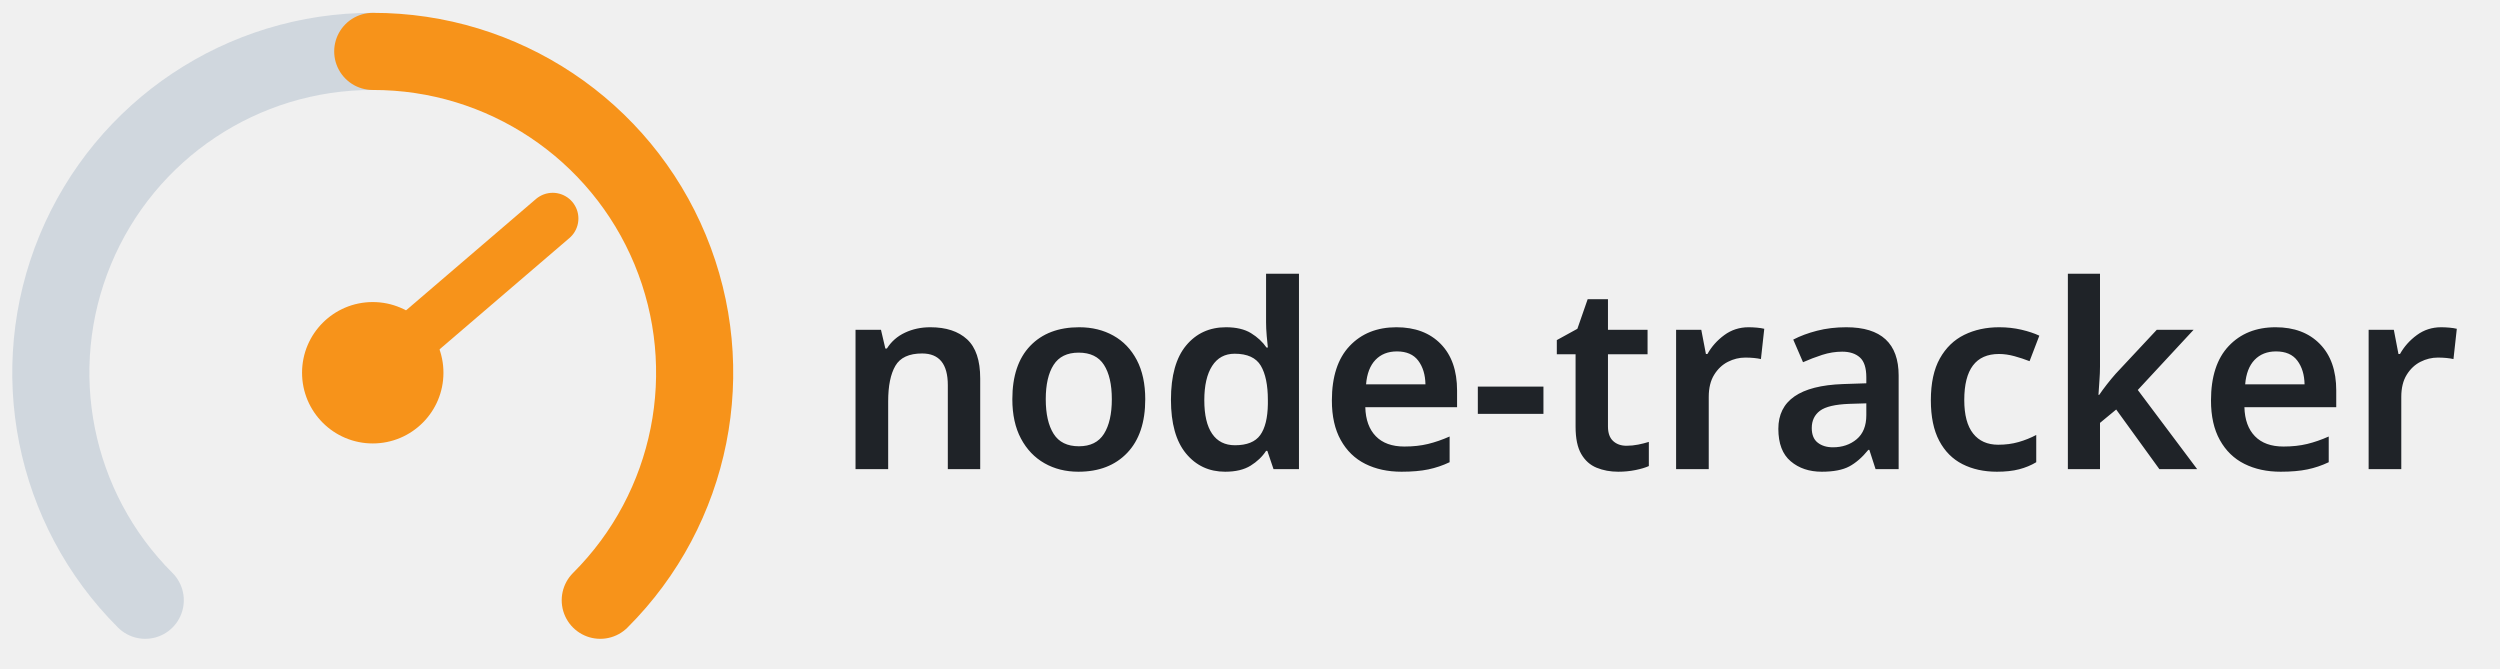
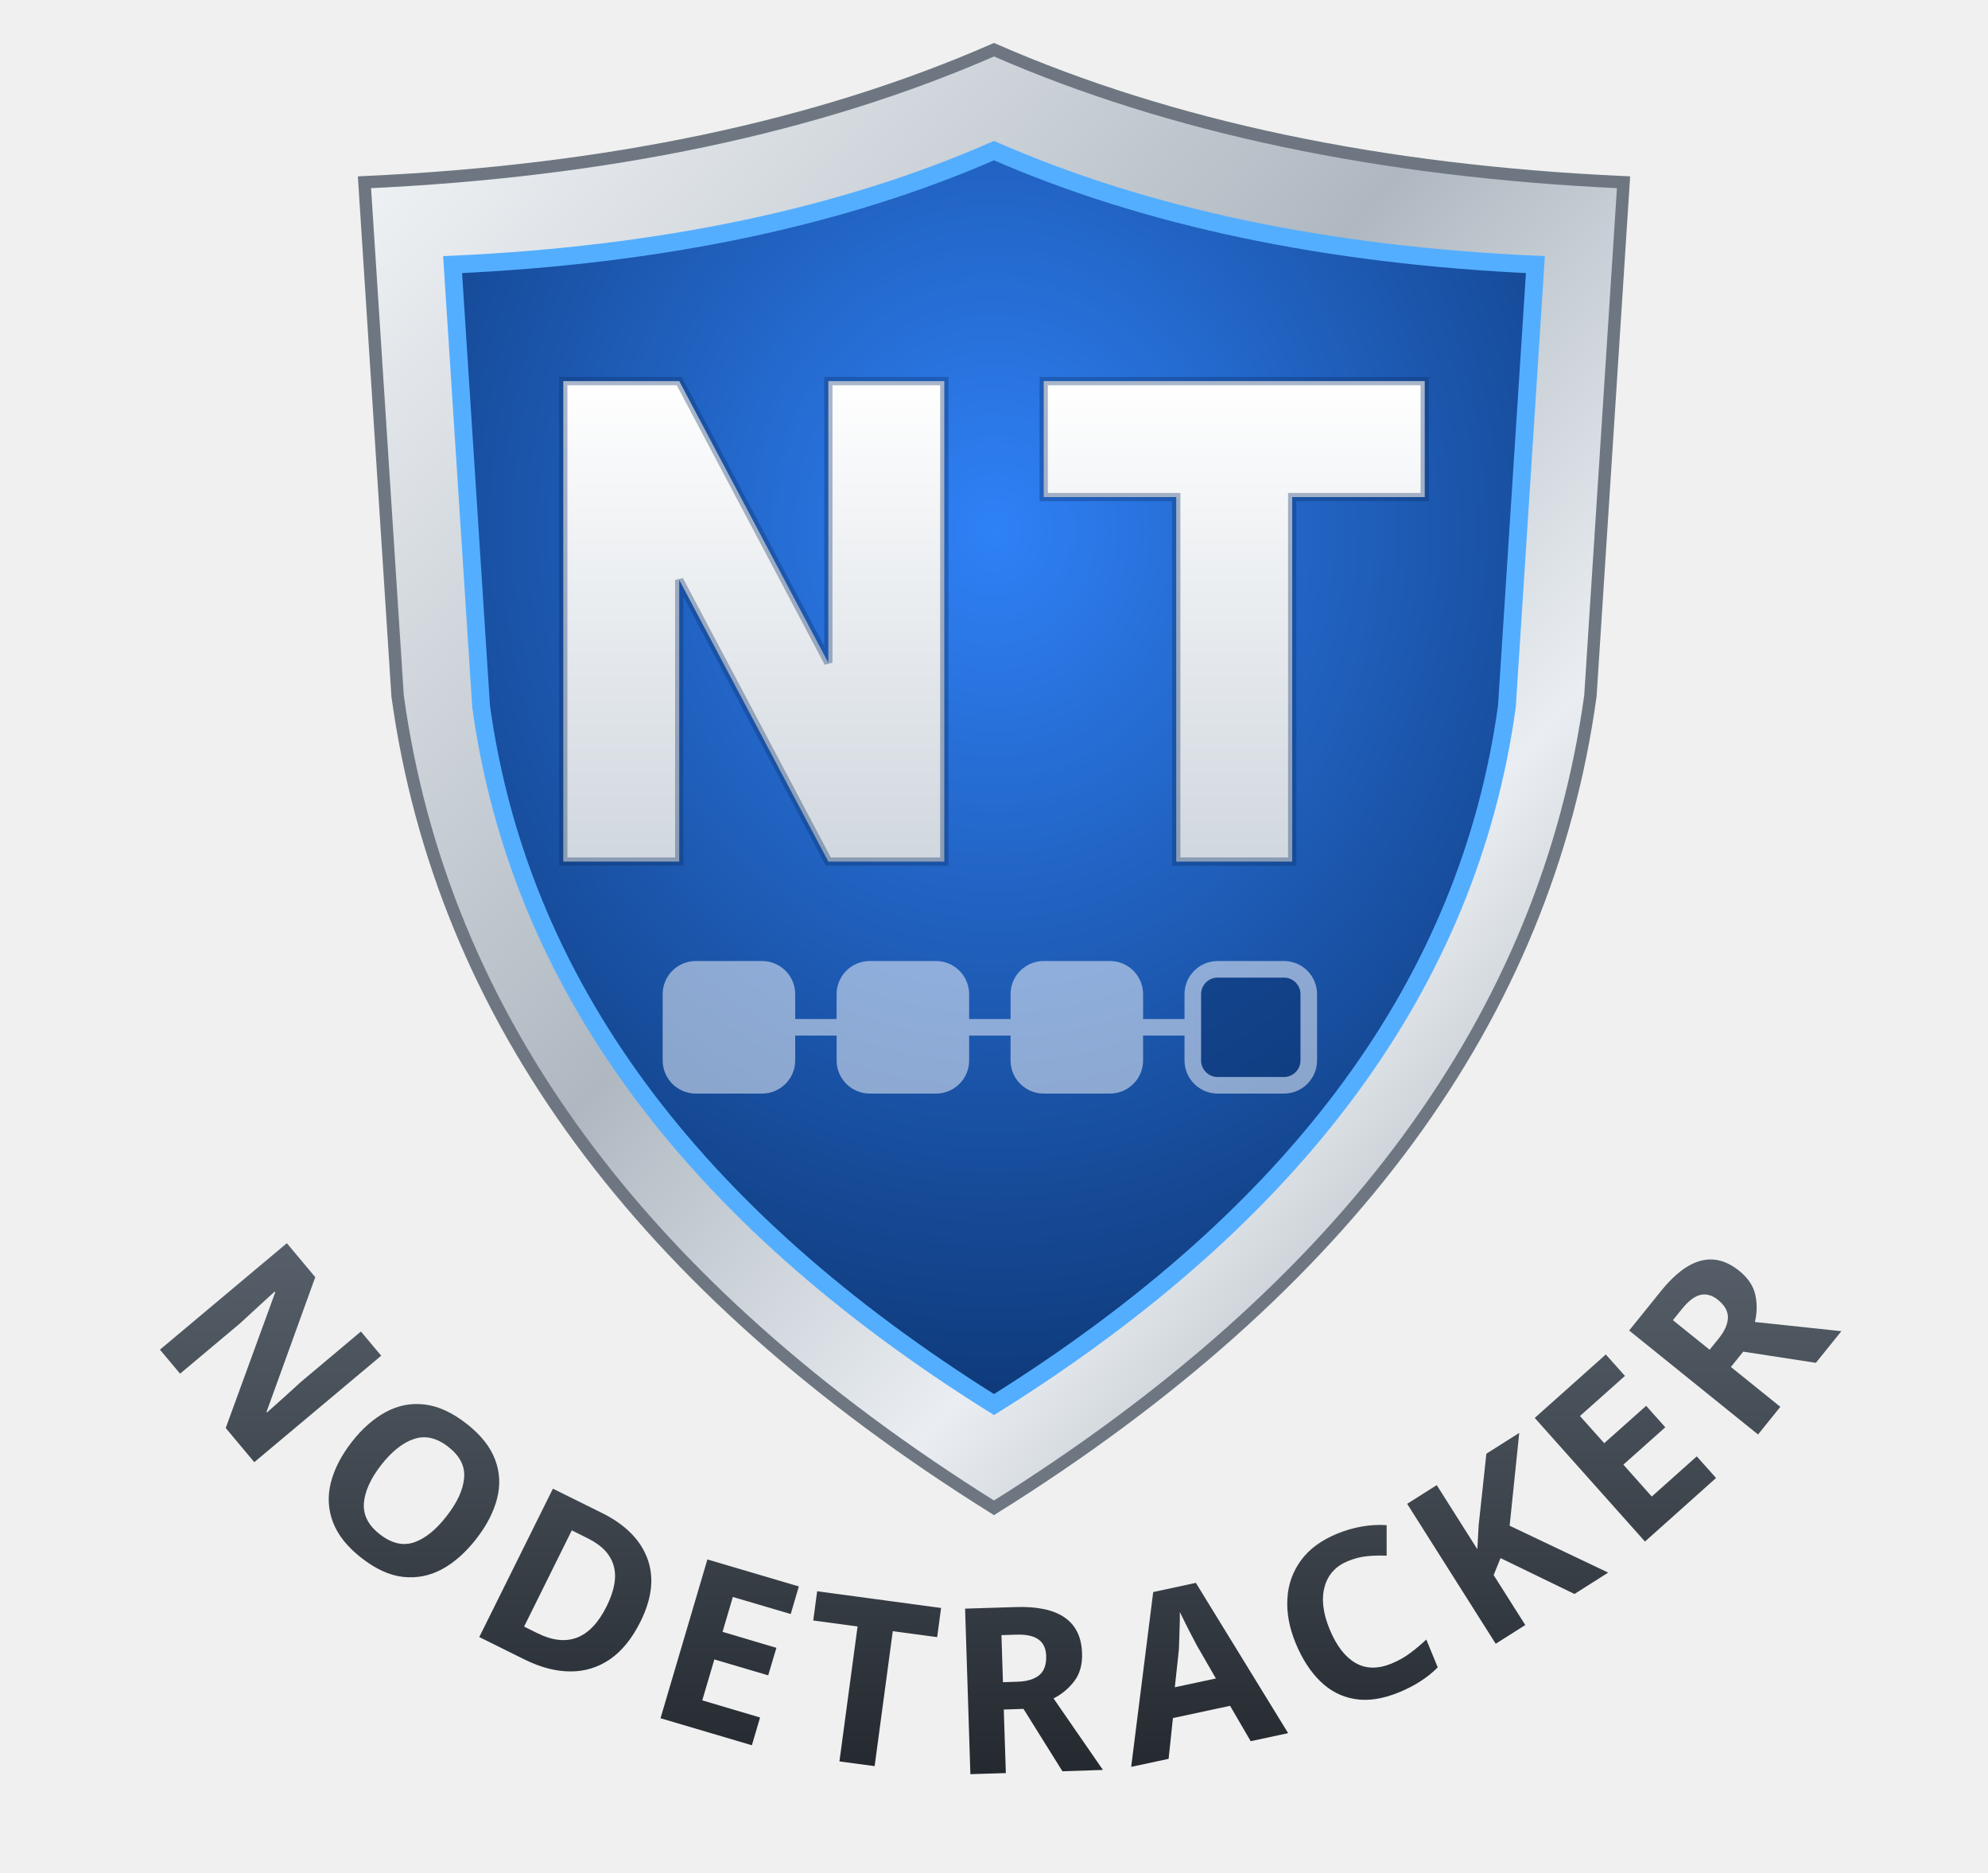
- <svg xmlns="http://www.w3.org/2000/svg" viewBox="6 6 389 104" width="389" height="104" role="img" aria-labelledby="t">
-   <g fill="none" stroke-width="12" stroke-linecap="round">
-     <path d="M28.6 99.4A50 50 0 0 1 64 14" stroke="#d0d7de" />
-     <path d="M64 14A50 50 0 0 1 99.4 99.4" stroke="#f7931a" />
+ <svg xmlns="http://www.w3.org/2000/svg" viewBox="0 0 240 226" width="240" height="226" role="img" aria-labelledby="t">
+   <defs>
+     <linearGradient id="rim" x1="0" y1="0" x2="1" y2="1">
+       <stop offset="0" stop-color="#f6f8fa" />
+       <stop offset=".45" stop-color="#afb8c1" />
+       <stop offset=".7" stop-color="#eaeef2" />
+       <stop offset="1" stop-color="#8c959f" />
+     </linearGradient>
+     <radialGradient id="blue" cx=".5" cy=".3" r=".8">
+       <stop offset="0" stop-color="#2f81f7" />
+       <stop offset="1" stop-color="#0a3069" />
+     </radialGradient>
+     <linearGradient id="metal" x1="0" y1="0" x2="0" y2="1">
+       <stop offset="0" stop-color="#ffffff" />
+       <stop offset="1" stop-color="#d0d7de" />
+     </linearGradient>
+     <linearGradient id="word" x1="0" y1="0" x2="0" y2="1">
+       <stop offset="0" stop-color="#57606a" />
+       <stop offset="1" stop-color="#24292f" />
+     </linearGradient>
+   </defs>
+   <g transform="translate(40 6) scale(1.0)">
+     <path d="M80 0Q112 14 156 16L152 78Q144 136 80 176Q16 136 8 78L4 16Q48 14 80 0Z" fill="url(#rim)" stroke="#6e7781" stroke-width="1.5" />
+     <path d="M80 0Q112 14 156 16L152 78Q144 136 80 176Q16 136 8 78L4 16Q48 14 80 0Z" transform="translate(80 87) scale(.86) translate(-80 -87)" fill="url(#blue)" stroke="#54aeff" stroke-width="2.5" />
+     <g fill="url(#metal)" stroke="#0a3069" stroke-opacity=".35" stroke-width="1">
+       <path d="M28 98V40H42L60 74V40H74V98H60L42 64V98Z" />
+       <path d="M86 40H132V54H116V98H102V54H86Z" />
+     </g>
+     <g opacity=".5">
+       <path d="M55 118H62M76 118H83M97 118H104" stroke="#ffffff" stroke-width="2" stroke-linecap="round" />
+       <rect x="41" y="111" width="14" height="14" rx="3" fill="#ffffff" stroke="#ffffff" stroke-width="2" />
+       <rect x="62" y="111" width="14" height="14" rx="3" fill="#ffffff" stroke="#ffffff" stroke-width="2" />
+       <rect x="83" y="111" width="14" height="14" rx="3" fill="#ffffff" stroke="#ffffff" stroke-width="2" />
+       <rect x="104" y="111" width="14" height="14" rx="3" fill="#0a3069" stroke="#ffffff" stroke-width="2" />
+     </g>
  </g>
-   <path d="M64 64 92 40" stroke="#f7931a" stroke-width="8" stroke-linecap="round" />
-   <circle cx="64" cy="64" r="11" fill="#f7931a" />
-   <path fill="#1f2328" d="M150.76 56.92Q154.44 56.92 156.48 58.8Q158.52 60.68 158.52 64.88V79.0H153.48V65.92Q153.48 61.0 149.48 61.0Q146.44 61.0 145.32 62.92Q144.2 64.84 144.2 68.44V79.0H139.12V57.32H143.08L143.76 60.23H144.0Q145.04 58.59 146.82 57.76Q148.6 56.92 150.76 56.92ZM184.20 68.12Q184.20 73.52 181.40 76.46Q178.60 79.4 173.8 79.4Q170.84 79.4 168.52 78.08Q166.20 76.76 164.86 74.24Q163.52 71.72 163.52 68.12Q163.52 62.72 166.3 59.82Q169.08 56.92 173.92 56.92Q176.92 56.92 179.24 58.22Q181.56 59.51 182.88 62.01Q184.20 64.52 184.20 68.12ZM168.72 68.12Q168.72 71.56 169.94 73.5Q171.16 75.44 173.88 75.44Q176.56 75.44 177.78 73.5Q179.0 71.56 179.0 68.12Q179.0 64.68 177.78 62.78Q176.56 60.87 173.84 60.87Q171.16 60.87 169.94 62.78Q168.72 64.68 168.72 68.12ZM196.64 79.4Q192.88 79.4 190.54 76.56Q188.2 73.72 188.2 68.2Q188.2 62.6 190.56 59.76Q192.92 56.92 196.76 56.92Q199.16 56.92 200.66 57.84Q202.16 58.76 203.07 60.08H203.28Q203.2 59.44 203.1 58.26Q203.0 57.08 203.0 56.16V48.59H208.12V79.0H204.16L203.2 76.16H203.0Q202.11 77.52 200.59 78.46Q199.07 79.4 196.64 79.4ZM198.16 75.28Q200.95 75.28 202.09 73.7Q203.23 72.12 203.28 68.88V68.24Q203.28 64.76 202.18 62.90Q201.07 61.04 198.11 61.04Q195.83 61.04 194.61 62.94Q193.39 64.84 193.39 68.28Q193.39 71.72 194.61 73.5Q195.83 75.28 198.16 75.28ZM223.28 56.92Q227.64 56.92 230.18 59.52Q232.72 62.12 232.72 66.76V69.36H218.44Q218.52 72.28 220.08 73.88Q221.64 75.48 224.52 75.48Q226.56 75.48 228.2 75.08Q229.84 74.68 231.56 73.92V77.92Q229.96 78.68 228.24 79.04Q226.52 79.4 224.08 79.4Q220.88 79.4 218.44 78.18Q216.0 76.96 214.62 74.47Q213.24 72.0 213.24 68.32Q213.24 62.76 216.0 59.84Q218.76 56.92 223.28 56.92ZM223.36 60.68Q221.28 60.68 220.02 62.0Q218.76 63.32 218.56 65.8H227.8Q227.76 63.56 226.68 62.12Q225.60 60.68 223.36 60.68ZM235.95 70.4V66.16H246.16V70.4ZM259.08 75.36Q260.0 75.36 260.9 75.18Q261.8 75.0 262.56 74.76V78.52Q261.76 78.88 260.48 79.14Q259.2 79.4 257.8 79.4Q255.96 79.4 254.44 78.78Q252.92 78.16 252.04 76.64Q251.16 75.12 251.16 72.4V61.12H248.24V58.92L251.44 57.16L253.04 52.56H256.2V57.32H262.36V61.12H256.2V72.36Q256.2 73.88 257.0 74.62Q257.8 75.36 259.08 75.36ZM278.08 56.92Q278.68 56.92 279.36 56.98Q280.04 57.04 280.52 57.16L280.0 61.87Q279.52 61.76 278.9 61.7Q278.28 61.64 277.56 61.64Q276.16 61.64 274.86 62.3Q273.56 62.96 272.72 64.32Q271.88 65.68 271.88 67.76V79.0H266.8V57.32H270.72L271.44 61.08H271.68Q272.64 59.36 274.3 58.14Q275.96 56.92 278.08 56.92ZM293.28 56.92Q301.43 56.92 301.43 64.44V79.0H297.84L296.87 76.0H296.71Q295.28 77.76 293.74 78.58Q292.2 79.4 289.47 79.4Q286.55 79.4 284.64 77.78Q282.71 76.16 282.71 72.72Q282.71 66.12 292.76 65.76L296.4 65.64V64.72Q296.4 62.51 295.4 61.62Q294.4 60.72 292.64 60.72Q291.08 60.72 289.53 61.22Q287.99 61.72 286.55 62.36L285.03 58.84Q286.64 58.0 288.74 57.46Q290.84 56.92 293.28 56.92ZM293.76 68.84Q290.47 68.96 289.19 69.91Q287.91 70.88 287.91 72.6Q287.91 74.16 288.84 74.88Q289.76 75.6 291.2 75.6Q293.4 75.6 294.9 74.34Q296.4 73.08 296.4 70.6V68.76ZM316.72 79.4Q313.68 79.4 311.36 78.22Q309.04 77.04 307.74 74.58Q306.44 72.12 306.44 68.28Q306.44 64.28 307.84 61.78Q309.24 59.28 311.64 58.1Q314.04 56.92 317.08 56.92Q318.88 56.92 320.52 57.3Q322.15 57.68 323.32 58.23L321.8 62.2Q320.68 61.76 319.44 61.42Q318.2 61.08 317.04 61.08Q311.64 61.08 311.64 68.24Q311.64 71.72 313.02 73.46Q314.4 75.2 316.92 75.2Q318.64 75.2 320.1 74.78Q321.56 74.36 322.84 73.68V77.92Q321.64 78.64 320.18 79.02Q318.72 79.4 316.72 79.4ZM332.76 63.04Q332.76 64.08 332.67 65.24Q332.59 66.4 332.52 67.44H332.64Q333.12 66.72 333.84 65.8Q334.56 64.88 335.2 64.16L341.59 57.32H347.32L338.64 66.68L347.88 79.0H342.0L335.28 69.72L332.76 71.8V79.0H327.76V48.59H332.76ZM360.08 56.92Q364.43 56.92 366.97 59.52Q369.52 62.12 369.52 66.76V69.36H355.23Q355.31 72.28 356.87 73.88Q358.43 75.48 361.31 75.48Q363.35 75.48 365.0 75.08Q366.64 74.68 368.35 73.92V77.92Q366.76 78.68 365.03 79.04Q363.31 79.4 360.87 79.4Q357.67 79.4 355.23 78.18Q352.79 76.96 351.41 74.47Q350.03 72.0 350.03 68.32Q350.03 62.76 352.79 59.84Q355.55 56.92 360.08 56.92ZM360.15 60.68Q358.08 60.68 356.81 62.0Q355.55 63.32 355.35 65.8H364.59Q364.55 63.56 363.47 62.12Q362.4 60.68 360.15 60.68ZM385.84 56.92Q386.44 56.92 387.12 56.98Q387.8 57.04 388.28 57.16L387.76 61.87Q387.28 61.76 386.65 61.7Q386.04 61.64 385.32 61.64Q383.92 61.64 382.62 62.3Q381.32 62.96 380.48 64.32Q379.64 65.68 379.64 67.76V79.0H374.56V57.32H378.48L379.2 61.08H379.44Q380.4 59.36 382.06 58.14Q383.72 56.92 385.84 56.92Z" />
+   <path fill="url(#word)" d="M30.7 176.49 27.25 172.37 33.23 155.98 33.16 155.9Q32.1 156.86 31.05 157.83Q30.01 158.8 28.95 159.76L21.74 165.81L19.31 162.91L34.63 150.06L38.06 154.16L32.17 170.44L32.22 170.5Q33.27 169.58 34.29 168.66Q35.3 167.73 36.32 166.81L43.57 160.72L46.02 163.64ZM57.48 185.77Q55.57 188.22 53.35 189.42Q51.12 190.61 48.67 190.34Q46.22 190.07 43.64 188.05Q41.08 186.06 40.2 183.74Q39.32 181.43 39.94 178.97Q40.56 176.5 42.47 174.05Q44.37 171.62 46.59 170.43Q48.82 169.23 51.27 169.53Q53.72 169.82 56.3 171.83Q58.87 173.83 59.75 176.13Q60.64 178.44 60.01 180.88Q59.39 183.32 57.48 185.77ZM46.01 176.84Q44.09 179.32 43.93 181.45Q43.78 183.59 45.86 185.2Q47.98 186.85 49.99 186.17Q52 185.48 53.92 183Q55.85 180.53 56.03 178.4Q56.22 176.27 54.12 174.64Q52.02 173 49.98 173.69Q47.94 174.37 46.01 176.84ZM77.33 195.72Q75.8 198.8 73.63 200.29Q71.45 201.77 68.83 201.75Q66.22 201.74 63.33 200.31L57.86 197.6L66.75 179.69L72.67 182.62Q76.88 184.71 78.15 188.11Q79.42 191.5 77.33 195.72ZM73.24 193.88Q74.67 190.99 74.08 188.97Q73.49 186.94 71.01 185.71L69.03 184.72L63.27 196.34L64.87 197.13Q70.29 199.82 73.24 193.88ZM90.77 210.66 79.74 207.4 85.4 188.23 96.44 191.49 95.46 194.82 88.47 192.76 87.23 196.97 93.73 198.9 92.74 202.22 86.24 200.3 84.78 205.24 91.76 207.31ZM105.59 213.18 101.34 212.61 103.53 196.32 98.18 195.6 98.65 192.07 113.61 194.09 113.14 197.61 107.78 196.89ZM122.64 193.98Q130.45 193.73 130.63 199.55Q130.7 201.59 129.7 202.91Q128.71 204.23 127.19 205.01L133.15 213.64L128.26 213.8L123.56 206.27L121.18 206.35L121.43 214.02L117.15 214.15L116.51 194.17ZM122.66 197.31 120.9 197.37 121.08 203.05 122.84 202.99Q124.55 202.94 125.45 202.21Q126.35 201.48 126.3 199.88Q126.26 198.54 125.38 197.9Q124.51 197.25 122.66 197.31ZM150.99 210.17 148.5 205.9 141.6 207.38 141.08 212.3 136.56 213.27 139.22 192.17 144.37 191.06 155.51 209.2ZM144.51 198.65Q144.31 198.26 143.9 197.49Q143.49 196.72 143.09 195.9Q142.68 195.09 142.43 194.57Q142.45 195.22 142.42 196.07Q142.39 196.93 142.37 197.75Q142.34 198.57 142.32 199.12L141.83 203.66L146.79 202.6ZM162.73 188.43Q160.51 189.34 159.91 191.54Q159.31 193.74 160.52 196.66Q161.72 199.59 163.61 200.71Q165.51 201.82 167.99 200.8Q169.21 200.3 170.22 199.55Q171.23 198.8 172.19 197.9L173.57 201.26Q171.75 203.1 168.9 204.27Q165.95 205.48 163.56 205.08Q161.18 204.69 159.38 202.93Q157.58 201.17 156.41 198.32Q155.26 195.52 155.42 192.95Q155.57 190.37 157.07 188.33Q158.56 186.3 161.44 185.12Q162.81 184.55 164.34 184.27Q165.88 183.99 167.4 184.09L167.4 187.78Q166.29 187.73 165.11 187.83Q163.93 187.94 162.73 188.43ZM194.15 189.82 190.08 192.4 181.15 188.07 180.32 190.12 184.14 196.15 180.57 198.41 169.88 181.52 173.45 179.26 178.35 187Q178.39 186.27 178.43 185.55Q178.47 184.83 178.51 184.11L179.44 175.47L183.41 172.96L182.25 184.16ZM207.17 178.4 198.59 186.07 185.28 171.15 193.86 163.49 196.17 166.08 190.74 170.92 193.67 174.2 198.73 169.69 201.04 172.28 195.98 176.79 199.41 180.64 204.84 175.79ZM200.53 155.82Q205.44 149.74 209.97 153.4Q211.56 154.68 211.91 156.3Q212.26 157.91 211.86 159.57L222.3 160.68L219.22 164.5L210.45 163.15L208.96 165L214.93 169.81L212.24 173.15L196.68 160.6ZM203.07 157.98 201.96 159.35 206.39 162.92 207.5 161.55Q208.57 160.22 208.6 159.06Q208.64 157.9 207.4 156.9Q206.35 156.06 205.29 156.3Q204.23 156.54 203.07 157.98Z" />
</svg>
